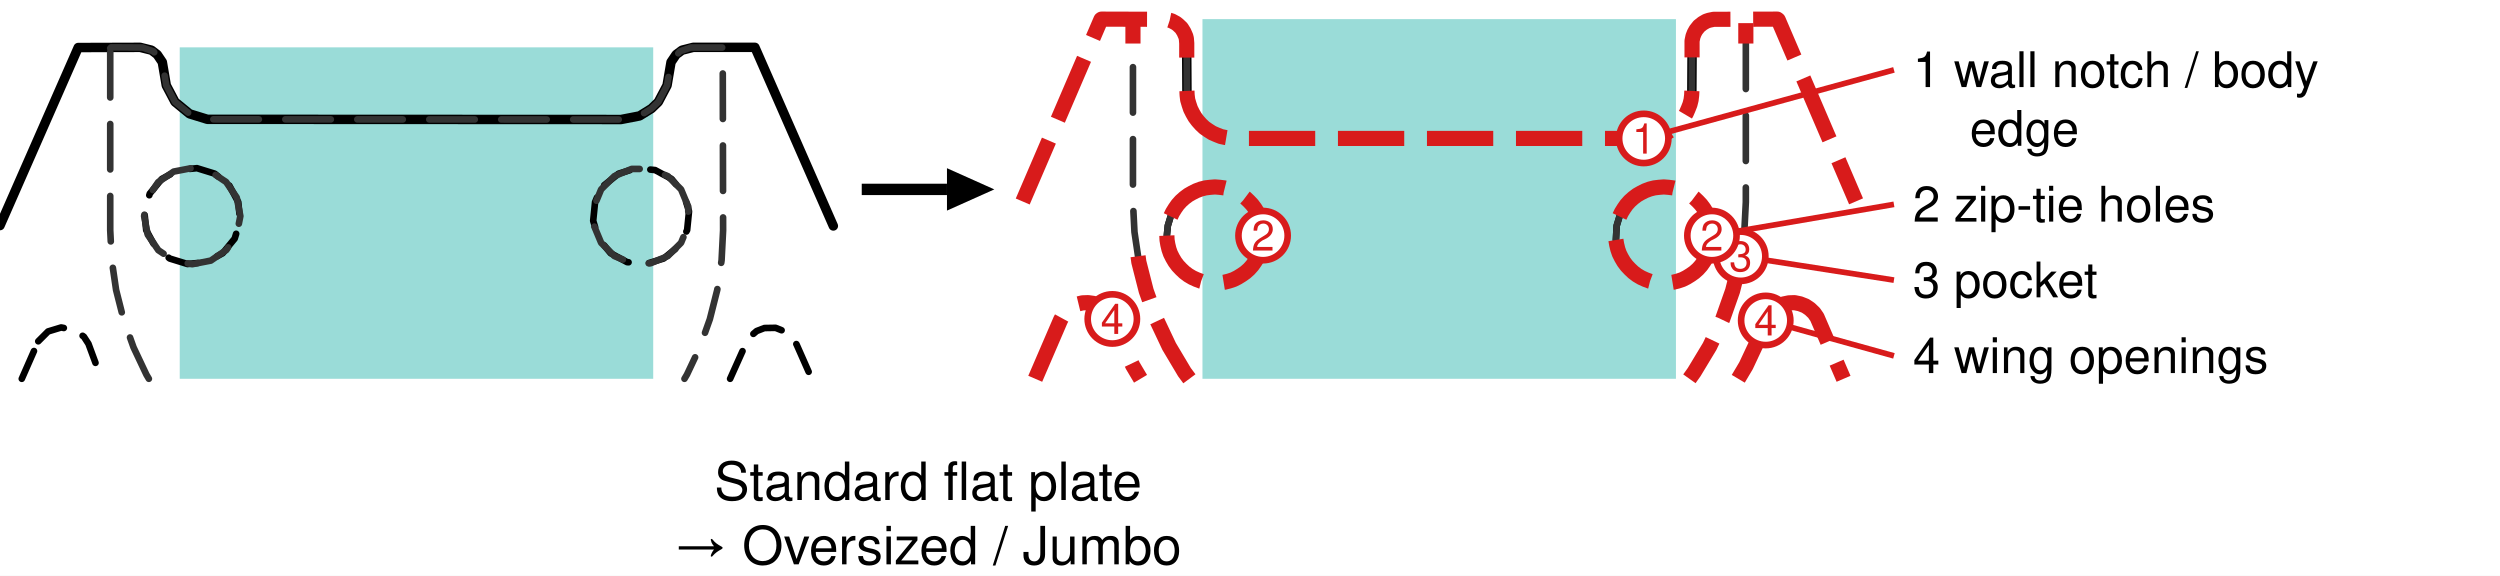
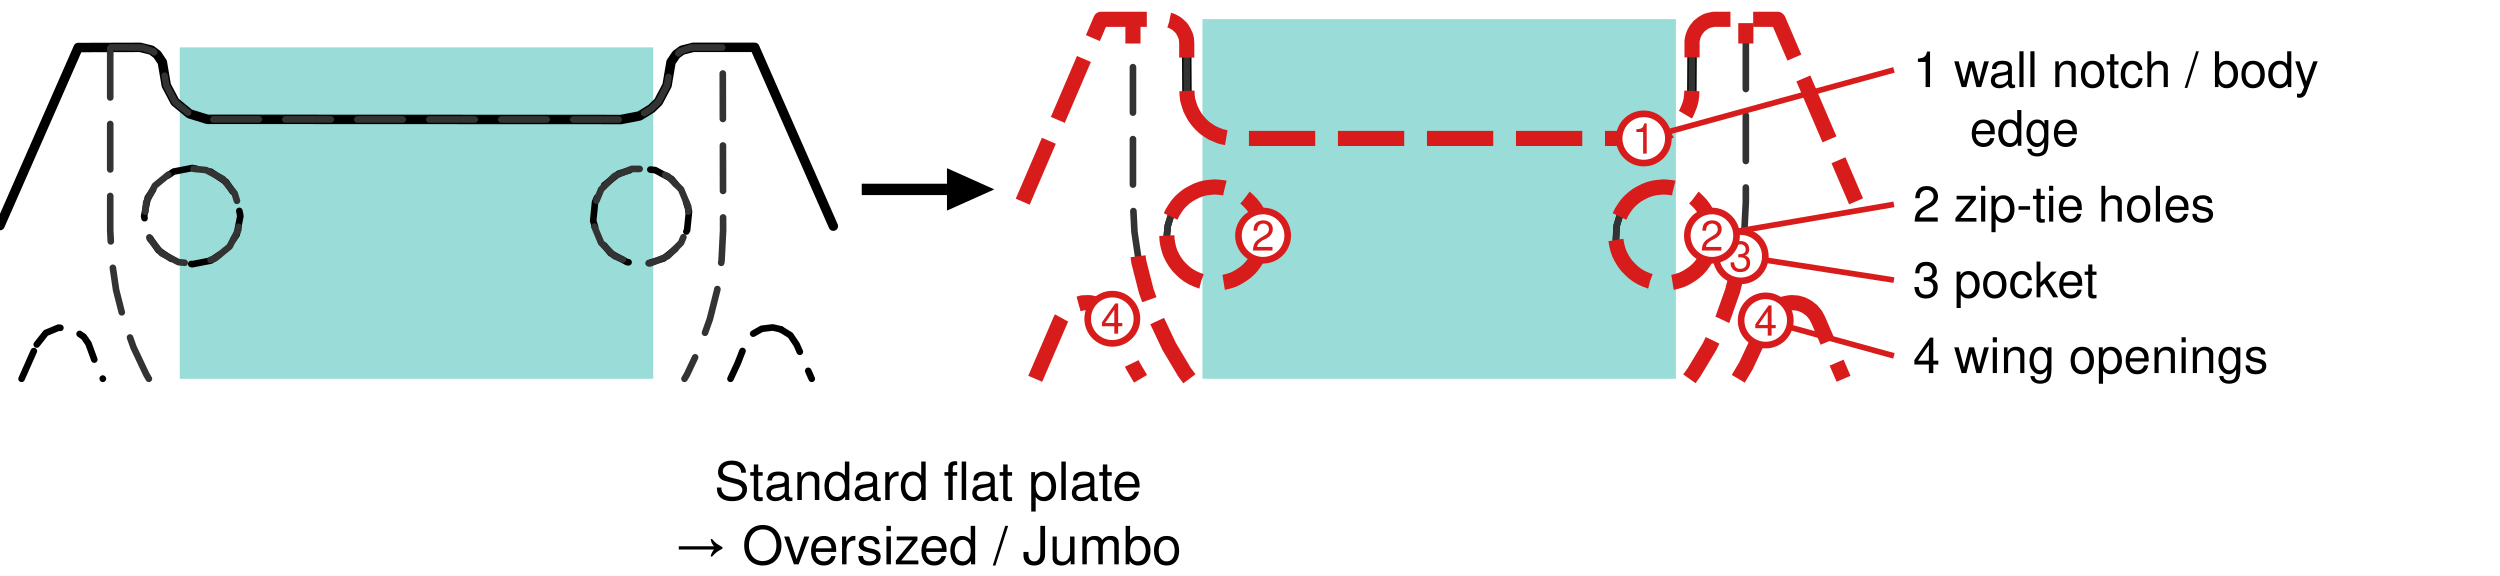
<svg xmlns="http://www.w3.org/2000/svg" width="132.00mm" height="30.40mm" viewBox="0 0 132.00 30.40" role="img">
  <rect width="132.00" height="30.40" fill="white" />
  <g class="panel" id="before">
    <path d="M 34.49 2.50 L 34.49 20.00 L 9.49 20.00 L 9.49 2.50 L 34.49 2.50 Z" fill="#20b2aa" fill-rule="evenodd" fill-opacity="0.45" stroke="none" />
-     <path d="M 0.00 11.91 L 4.13 2.51 L 7.40 2.50 L 8.00 2.65 L 8.30 2.88 L 8.57 3.28 L 8.78 4.51 L 9.24 5.38 L 10.01 6.01 L 10.95 6.30 L 32.79 6.31 L 33.77 6.12 L 34.40 5.73 L 34.76 5.38 L 35.22 4.51 L 35.43 3.28 L 35.70 2.88 L 36.01 2.65 L 36.60 2.50 L 39.86 2.50 L 44.00 11.93" fill="none" stroke="#000" stroke-width="0.5" stroke-linejoin="round" stroke-linecap="round" />
+     <path d="M 0.00 11.91 L 4.13 2.51 L 7.40 2.50 L 8.00 2.65 L 8.30 2.88 L 8.57 3.28 L 8.78 4.51 L 9.24 5.38 L 10.01 6.01 L 10.95 6.30 L 32.79 6.31 L 33.77 6.12 L 34.40 5.73 L 34.76 5.38 L 35.22 4.51 L 35.43 3.28 L 35.70 2.88 L 36.01 2.65 L 36.60 2.50 L 39.85 2.50 L 44.00 11.94" fill="none" stroke="#000" stroke-width="0.5" stroke-linejoin="round" stroke-linecap="round" />
    <path d="M 31.90 9.78 L 32.66 9.17 L 33.60 8.88 L 34.59 8.98 L 35.46 9.45 L 36.09 10.22 L 36.38 11.16 L 36.28 12.15 L 35.81 13.02 L 35.04 13.65 L 34.10 13.94 L 33.11 13.84 L 32.24 13.37 L 31.61 12.60 L 31.32 11.66 L 31.42 10.67 L 31.61 10.21 L 31.90 9.78 Z" fill="none" stroke="#000" stroke-width="0.35" stroke-linejoin="round" stroke-linecap="round" stroke-dasharray="1.6,1.1" />
-     <path d="M 38.55 20.00 L 39.51 17.86 L 39.95 17.48 L 40.36 17.32 L 40.95 17.31 L 41.50 17.53 L 41.83 17.81 L 42.06 18.19 L 42.86 20.00" fill="none" stroke="#000" stroke-width="0.35" stroke-linejoin="round" stroke-linecap="round" stroke-dasharray="1.6,1.1" />
-     <path d="M 2.02 18.02 L 2.54 17.50 L 3.23 17.29 L 3.95 17.43 L 4.43 17.78 L 4.67 18.15 L 5.05 19.18 L 5.43 20.00" fill="none" stroke="#000" stroke-width="0.35" stroke-linejoin="round" stroke-linecap="round" stroke-dasharray="1.6,1.1" />
-     <path d="M 1.15 20.00 L 2.02 18.02" fill="none" stroke="#000" stroke-width="0.35" stroke-linejoin="round" stroke-linecap="round" stroke-dasharray="1.6,1.1" />
-     <path d="M 12.11 9.80 L 12.58 10.67 L 12.68 11.66 L 12.39 12.60 L 11.76 13.37 L 10.89 13.84 L 9.90 13.94 L 8.96 13.65 L 8.19 13.02 L 7.72 12.15 L 7.62 11.16 L 7.91 10.22 L 8.54 9.45 L 9.41 8.98 L 10.40 8.88 L 11.34 9.17 L 12.11 9.80 Z" fill="none" stroke="#000" stroke-width="0.35" stroke-linejoin="round" stroke-linecap="round" stroke-dasharray="1.6,1.1" />
+     <path d="M 1.94 18.19 L 2.42 17.58 L 3.09 17.30 L 3.82 17.37 L 4.42 17.78 L 4.67 18.14 L 5.05 19.18 L 5.43 20.00" fill="none" stroke="#000" stroke-width="0.35" stroke-linejoin="round" stroke-linecap="round" stroke-dasharray="1.6,1.1" />
+     <path d="M 1.14 20.00 L 1.94 18.19" fill="none" stroke="#000" stroke-width="0.35" stroke-linejoin="round" stroke-linecap="round" stroke-dasharray="1.6,1.1" />
+     <path d="M 11.12 9.06 L 11.94 9.61 L 12.50 10.43 L 12.69 11.41 L 12.50 12.38 L 11.95 13.20 L 11.13 13.76 L 10.15 13.95 L 9.18 13.76 L 8.36 13.21 L 7.80 12.39 L 7.61 11.41 L 7.80 10.44 L 8.35 9.62 L 9.17 9.06 L 10.15 8.87 L 11.12 9.06 Z" fill="none" stroke="#000" stroke-width="0.35" stroke-linejoin="round" stroke-linecap="round" stroke-dasharray="1.6,1.1" />
+     <path d="M 41.23 17.39 L 41.73 17.70 L 42.06 18.19 L 42.86 20.00" fill="none" stroke="#000" stroke-width="0.35" stroke-linejoin="round" stroke-linecap="round" stroke-dasharray="1.6,1.1" />
+     <path d="M 38.57 20.00 L 38.95 19.18 L 39.42 17.98 L 39.71 17.65 L 40.22 17.36 L 40.80 17.29 L 41.23 17.39" fill="none" stroke="#000" stroke-width="0.35" stroke-linejoin="round" stroke-linecap="round" stroke-dasharray="1.6,1.1" />
    <path d="M 5.82 2.55 L 5.87 2.50 L 7.52 2.51 L 8.10 2.71 L 8.57 3.28 L 8.78 4.51 L 9.24 5.38 L 10.01 6.01 L 10.95 6.30 L 32.79 6.31 L 33.77 6.12 L 34.40 5.73 L 34.76 5.38 L 35.22 4.51 L 35.43 3.28 L 35.90 2.71 L 36.48 2.51 L 38.16 2.51 L 38.18 12.16 L 38.10 13.74 L 37.87 15.31 L 37.48 16.85 L 36.95 18.34 L 36.27 19.78 L 36.14 20.00" fill="none" stroke="#333333" stroke-width="0.35" stroke-linejoin="round" stroke-linecap="round" stroke-dasharray="2.4,1.4" />
    <path d="M 7.86 20.00 L 7.73 19.78 L 7.05 18.34 L 6.52 16.85 L 6.13 15.31 L 5.90 13.74 L 5.82 12.16 L 5.82 2.55" fill="none" stroke="#333333" stroke-width="0.35" stroke-linejoin="round" stroke-linecap="round" stroke-dasharray="2.4,1.4" />
    <path d="M 31.74 10.00 L 32.44 9.30 L 33.35 8.92 L 34.34 8.92 L 35.26 9.30 L 35.96 10.00 L 36.34 10.91 L 36.34 11.90 L 35.96 12.82 L 35.26 13.52 L 34.35 13.90 L 33.36 13.90 L 32.44 13.52 L 31.74 12.82 L 31.36 11.91 L 31.36 10.92 L 31.74 10.00 Z" fill="none" stroke="#333333" stroke-width="0.35" stroke-linejoin="round" stroke-linecap="round" stroke-dasharray="2.4,1.4" />
-     <path d="M 11.94 9.61 L 12.50 10.43 L 12.69 11.41 L 12.50 12.38 L 11.95 13.20 L 11.13 13.76 L 10.15 13.95 L 9.18 13.76 L 8.36 13.21 L 7.80 12.39 L 7.61 11.41 L 7.80 10.44 L 8.35 9.62 L 9.17 9.06 L 10.15 8.87 L 11.12 9.06 L 11.94 9.61 Z" fill="none" stroke="#333333" stroke-width="0.35" stroke-linejoin="round" stroke-linecap="round" stroke-dasharray="2.4,1.4" />
+     <path d="M 10.88 8.98 L 11.76 9.44 L 12.39 10.21 L 12.68 11.16 L 12.58 12.14 L 12.12 13.02 L 11.35 13.65 L 10.40 13.94 L 9.42 13.84 L 8.54 13.38 L 7.91 12.61 L 7.62 11.66 L 7.72 10.68 L 8.18 9.80 L 8.95 9.17 L 9.90 8.88 L 10.88 8.98 Z" fill="none" stroke="#333333" stroke-width="0.35" stroke-linejoin="round" stroke-linecap="round" stroke-dasharray="2.4,1.4" />
  </g>
  <g class="arrow">
    <line x1="45.50" y1="10.00" x2="50.00" y2="10.00" stroke="#000" stroke-width="0.6" />
    <polygon points="52.50,10.00 50.00,8.88 50.00,11.12" fill="#000" />
    <text x="49.00" y="26.40" font-family="Helvetica, Arial, sans-serif" font-size="2.80" text-anchor="middle" fill="#000">Standard flat plate</text>
    <text x="49.00" y="29.80" font-family="Helvetica, Arial, sans-serif" font-size="2.80" text-anchor="middle" fill="#000">→ Oversized / Jumbo</text>
  </g>
  <g class="panel" id="after" transform="translate(54.00 0)">
    <path d="M 34.49 1.01 L 34.49 20.00 L 9.49 20.00 L 9.49 1.01 L 34.49 1.01 Z" fill="#20b2aa" fill-rule="evenodd" fill-opacity="0.45" stroke="none" />
    <path d="M 8.66 3.04 L 8.67 4.80" fill="none" stroke="#000" stroke-width="0.5" stroke-linejoin="round" stroke-linecap="round" />
    <path d="M 35.33 4.80 L 35.34 3.03" fill="none" stroke="#000" stroke-width="0.5" stroke-linejoin="round" stroke-linecap="round" />
    <path d="M 31.32 12.67 L 31.36 11.92 L 31.51 11.43" fill="none" stroke="#000" stroke-width="0.35" stroke-linejoin="round" stroke-linecap="round" stroke-dasharray="1.6,1.1" />
    <path d="M 36.19 11.43 L 36.34 11.92 L 36.39 12.44" fill="none" stroke="#000" stroke-width="0.35" stroke-linejoin="round" stroke-linecap="round" stroke-dasharray="1.6,1.1" />
    <path d="M 7.61 12.44 L 7.66 11.92 L 7.81 11.43" fill="none" stroke="#000" stroke-width="0.35" stroke-linejoin="round" stroke-linecap="round" stroke-dasharray="1.6,1.1" />
    <path d="M 12.49 11.43 L 12.64 11.92 L 12.69 12.44" fill="none" stroke="#000" stroke-width="0.35" stroke-linejoin="round" stroke-linecap="round" stroke-dasharray="1.6,1.1" />
    <path d="M 6.09 13.53 L 5.90 12.25 L 5.82 10.67 L 5.82 2.30" fill="none" stroke="#333333" stroke-width="0.35" stroke-linejoin="round" stroke-linecap="round" stroke-dasharray="2.4,1.4" />
    <path d="M 8.66 3.04 L 8.67 4.80" fill="none" stroke="#333333" stroke-width="0.35" stroke-linejoin="round" stroke-linecap="round" stroke-dasharray="2.4,1.4" />
    <path d="M 35.33 4.80 L 35.34 3.03" fill="none" stroke="#333333" stroke-width="0.35" stroke-linejoin="round" stroke-linecap="round" stroke-dasharray="2.4,1.4" />
    <path d="M 38.18 2.30 L 38.18 10.67 L 38.10 12.25 L 37.91 13.53" fill="none" stroke="#333333" stroke-width="0.35" stroke-linejoin="round" stroke-linecap="round" stroke-dasharray="2.4,1.4" />
    <path d="M 31.32 12.67 L 31.36 11.92 L 31.51 11.43" fill="none" stroke="#333333" stroke-width="0.35" stroke-linejoin="round" stroke-linecap="round" stroke-dasharray="2.4,1.4" />
    <path d="M 36.19 11.43 L 36.34 11.92 L 36.39 12.44" fill="none" stroke="#333333" stroke-width="0.35" stroke-linejoin="round" stroke-linecap="round" stroke-dasharray="2.4,1.4" />
    <path d="M 7.61 12.44 L 7.66 11.92 L 7.81 11.43" fill="none" stroke="#333333" stroke-width="0.35" stroke-linejoin="round" stroke-linecap="round" stroke-dasharray="2.4,1.4" />
    <path d="M 12.49 11.43 L 12.64 11.92 L 12.69 12.44" fill="none" stroke="#333333" stroke-width="0.35" stroke-linejoin="round" stroke-linecap="round" stroke-dasharray="2.4,1.4" />
-     <path d="M 0.00 10.64 L 4.13 1.03 L 4.16 1.01 L 7.52 1.02 L 7.76 1.07 L 7.88 1.11 L 8.10 1.23 L 8.20 1.31 L 8.38 1.48 L 8.51 1.69 L 8.61 1.92 L 8.64 2.04 L 8.66 2.29 L 8.66 3.04" fill="none" stroke="#d81b1b" stroke-width="0.8" stroke-linecap="butt" stroke-linejoin="round" stroke-dasharray="3.5,1.2" />
-     <path d="M 0.66 20.00 L 2.00 16.89 L 2.17 16.58 L 2.36 16.37 L 2.60 16.19 L 2.87 16.06 L 3.16 15.99 L 3.45 15.98 L 3.74 16.02 L 4.02 16.12 L 4.27 16.27 L 4.49 16.47 L 4.58 16.58 L 4.73 16.84 L 5.04 17.69 L 5.81 19.31 L 6.22 20.00" fill="none" stroke="#d81b1b" stroke-width="0.8" stroke-linecap="butt" stroke-linejoin="round" stroke-dasharray="3.5,1.2" />
+     <path d="M 0.00 10.65 L 4.13 1.02 L 7.52 1.02 L 7.76 1.07 L 7.88 1.11 L 8.10 1.23 L 8.20 1.31 L 8.38 1.48 L 8.51 1.69 L 8.61 1.92 L 8.64 2.04 L 8.66 2.29 L 8.66 3.04" fill="none" stroke="#d81b1b" stroke-width="0.8" stroke-linecap="butt" stroke-linejoin="round" stroke-dasharray="3.5,1.2" />
+     <path d="M 0.66 20.00 L 2.00 16.89 L 2.17 16.58 L 2.26 16.47 L 2.48 16.27 L 2.73 16.12 L 2.87 16.07 L 3.16 15.99 L 3.45 15.98 L 3.60 15.99 L 3.88 16.06 L 4.02 16.12 L 4.27 16.27 L 4.49 16.47 L 4.66 16.71 L 4.73 16.83 L 5.04 17.69 L 5.82 19.32 L 6.22 20.00" fill="none" stroke="#d81b1b" stroke-width="0.8" stroke-linecap="butt" stroke-linejoin="round" stroke-dasharray="3.5,1.2" />
    <path d="M 5.82 2.30 L 5.82 1.22" fill="none" stroke="#d81b1b" stroke-width="0.8" stroke-linecap="butt" stroke-linejoin="round" stroke-dasharray="3.5,1.2" />
    <path d="M 37.91 13.53 L 37.87 13.82 L 37.48 15.36 L 36.95 16.86 L 36.27 18.29 L 35.45 19.65 L 35.20 20.00" fill="none" stroke="#d81b1b" stroke-width="0.8" stroke-linecap="butt" stroke-linejoin="round" stroke-dasharray="3.5,1.2" />
    <path d="M 8.80 20.00 L 8.54 19.65 L 7.73 18.29 L 7.05 16.85 L 6.52 15.36 L 6.13 13.83 L 6.09 13.53" fill="none" stroke="#d81b1b" stroke-width="0.8" stroke-linecap="butt" stroke-linejoin="round" stroke-dasharray="3.5,1.2" />
    <path d="M 12.69 12.44 L 12.68 12.66 L 12.64 12.91 L 12.58 13.15 L 12.50 13.38 L 12.39 13.61 L 12.26 13.82 L 12.12 14.02 L 11.95 14.21 L 11.76 14.38 L 11.56 14.52 L 11.35 14.65 L 11.13 14.76 L 10.89 14.84 L 10.65 14.90 L 10.40 14.94 L 10.15 14.95 L 9.90 14.94 L 9.66 14.91 L 9.42 14.85 L 9.18 14.76 L 8.96 14.66 L 8.74 14.53 L 8.54 14.38 L 8.36 14.21 L 8.19 14.03 L 8.04 13.83 L 7.91 13.61 L 7.80 13.39 L 7.72 13.16 L 7.66 12.91 L 7.62 12.67 L 7.61 12.44" fill="none" stroke="#d81b1b" stroke-width="0.8" stroke-linecap="butt" stroke-linejoin="round" stroke-dasharray="3.5,1.2" />
    <path d="M 7.81 11.43 L 7.91 11.22 L 8.04 11.01 L 8.18 10.81 L 8.35 10.62 L 8.54 10.45 L 8.74 10.30 L 8.95 10.18 L 9.17 10.07 L 9.41 9.98 L 9.65 9.92 L 9.90 9.89 L 10.15 9.87 L 10.40 9.89 L 10.64 9.92 L 10.88 9.98 L 11.12 10.07 L 11.34 10.17 L 11.56 10.30 L 11.76 10.45 L 11.94 10.62 L 12.11 10.80 L 12.26 11.00 L 12.39 11.21 L 12.49 11.43" fill="none" stroke="#d81b1b" stroke-width="0.8" stroke-linecap="butt" stroke-linejoin="round" stroke-dasharray="3.5,1.2" />
    <path d="M 8.67 4.80 L 8.68 5.02 L 8.71 5.27 L 8.78 5.51 L 8.86 5.75 L 8.97 5.97 L 9.09 6.18 L 9.24 6.38 L 9.41 6.57 L 9.59 6.74 L 9.79 6.88 L 10.01 7.02 L 10.24 7.12 L 10.47 7.21 L 10.71 7.26 L 10.95 7.30 L 11.21 7.31 L 32.79 7.31 L 33.05 7.30 L 33.29 7.26 L 33.53 7.21 L 33.77 7.12 L 33.99 7.02 L 34.20 6.89 L 34.41 6.74 L 34.59 6.57 L 34.76 6.39 L 34.91 6.19 L 35.04 5.97 L 35.14 5.74 L 35.23 5.51 L 35.29 5.27 L 35.32 5.02 L 35.33 4.80" fill="none" stroke="#d81b1b" stroke-width="0.8" stroke-linecap="butt" stroke-linejoin="round" stroke-dasharray="3.5,1.2" />
    <path d="M 36.39 12.44 L 36.38 12.66 L 36.34 12.91 L 36.28 13.15 L 36.20 13.38 L 36.09 13.61 L 35.96 13.82 L 35.82 14.02 L 35.65 14.21 L 35.46 14.38 L 35.26 14.52 L 35.05 14.65 L 34.83 14.76 L 34.59 14.84 L 34.35 14.90 L 34.10 14.94 L 33.85 14.95 L 33.60 14.94 L 33.36 14.91 L 33.12 14.85 L 32.88 14.76 L 32.66 14.66 L 32.44 14.53 L 32.24 14.38 L 32.06 14.21 L 31.89 14.03 L 31.74 13.83 L 31.61 13.61 L 31.50 13.39 L 31.42 13.16 L 31.36 12.91 L 31.32 12.67" fill="none" stroke="#d81b1b" stroke-width="0.8" stroke-linecap="butt" stroke-linejoin="round" stroke-dasharray="3.5,1.2" />
    <path d="M 31.51 11.43 L 31.61 11.22 L 31.74 11.01 L 31.88 10.81 L 32.05 10.62 L 32.24 10.45 L 32.44 10.30 L 32.65 10.18 L 32.87 10.07 L 33.11 9.98 L 33.35 9.92 L 33.60 9.89 L 33.85 9.87 L 34.10 9.89 L 34.34 9.92 L 34.58 9.98 L 34.82 10.07 L 35.04 10.17 L 35.26 10.30 L 35.46 10.45 L 35.64 10.62 L 35.81 10.80 L 35.96 11.00 L 36.09 11.21 L 36.19 11.43" fill="none" stroke="#d81b1b" stroke-width="0.8" stroke-linecap="butt" stroke-linejoin="round" stroke-dasharray="3.5,1.2" />
-     <path d="M 35.34 3.03 L 35.34 2.16 L 35.39 1.92 L 35.46 1.74 L 35.55 1.58 L 35.71 1.38 L 35.90 1.23 L 36.09 1.12 L 36.24 1.07 L 36.48 1.02 L 39.84 1.01 L 39.89 1.05 L 44.00 10.63" fill="none" stroke="#d81b1b" stroke-width="0.8" stroke-linecap="butt" stroke-linejoin="round" stroke-dasharray="3.5,1.2" />
-     <path d="M 37.78 20.00 L 38.19 19.31 L 38.95 17.69 L 39.23 16.92 L 39.37 16.66 L 39.46 16.54 L 39.66 16.33 L 39.90 16.16 L 40.17 16.05 L 40.46 15.99 L 40.75 15.98 L 41.04 16.04 L 41.32 16.15 L 41.56 16.31 L 41.78 16.52 L 41.94 16.75 L 42.00 16.89 L 43.34 20.00" fill="none" stroke="#d81b1b" stroke-width="0.8" stroke-linecap="butt" stroke-linejoin="round" stroke-dasharray="3.5,1.2" />
+     <path d="M 35.34 3.03 L 35.34 2.16 L 35.39 1.92 L 35.46 1.74 L 35.55 1.58 L 35.71 1.38 L 35.90 1.23 L 36.09 1.12 L 36.24 1.07 L 36.48 1.02 L 39.86 1.02 L 39.89 1.05 L 44.00 10.63" fill="none" stroke="#d81b1b" stroke-width="0.8" stroke-linecap="butt" stroke-linejoin="round" stroke-dasharray="3.5,1.2" />
+     <path d="M 37.78 20.00 L 38.19 19.31 L 38.95 17.69 L 39.23 16.92 L 39.37 16.66 L 39.55 16.43 L 39.77 16.24 L 39.90 16.16 L 40.17 16.05 L 40.46 15.99 L 40.61 15.98 L 40.90 16.00 L 41.18 16.08 L 41.44 16.22 L 41.67 16.40 L 41.86 16.63 L 42.00 16.89 L 43.34 20.00" fill="none" stroke="#d81b1b" stroke-width="0.8" stroke-linecap="butt" stroke-linejoin="round" stroke-dasharray="3.5,1.2" />
    <path d="M 38.18 1.22 L 38.18 2.30" fill="none" stroke="#d81b1b" stroke-width="0.8" stroke-linecap="butt" stroke-linejoin="round" stroke-dasharray="3.5,1.2" />
-     <circle cx="4.73" cy="16.84" r="1.3" fill="white" stroke="#d81b1b" stroke-width="0.35" />
-     <text x="4.73" y="17.63" font-family="Helvetica, Arial, sans-serif" font-size="2.20" text-anchor="middle" fill="#d81b1b">4</text>
+     <circle cx="4.73" cy="16.83" r="1.3" fill="white" stroke="#d81b1b" stroke-width="0.35" />
+     <text x="4.73" y="17.62" font-family="Helvetica, Arial, sans-serif" font-size="2.20" text-anchor="middle" fill="#d81b1b">4</text>
    <circle cx="12.69" cy="12.44" r="1.3" fill="white" stroke="#d81b1b" stroke-width="0.35" />
    <text x="12.69" y="13.23" font-family="Helvetica, Arial, sans-serif" font-size="2.20" text-anchor="middle" fill="#d81b1b">2</text>
    <circle cx="32.79" cy="7.31" r="1.3" fill="white" stroke="#d81b1b" stroke-width="0.35" />
    <text x="32.79" y="8.11" font-family="Helvetica, Arial, sans-serif" font-size="2.20" text-anchor="middle" fill="#d81b1b">1</text>
    <circle cx="39.23" cy="16.92" r="1.3" fill="white" stroke="#d81b1b" stroke-width="0.35" />
-     <text x="39.23" y="17.71" font-family="Helvetica, Arial, sans-serif" font-size="2.20" text-anchor="middle" fill="#d81b1b">4</text>
+     <text x="39.23" y="17.72" font-family="Helvetica, Arial, sans-serif" font-size="2.20" text-anchor="middle" fill="#d81b1b">4</text>
    <circle cx="37.91" cy="13.53" r="1.3" fill="white" stroke="#d81b1b" stroke-width="0.35" />
    <text x="37.91" y="14.32" font-family="Helvetica, Arial, sans-serif" font-size="2.20" text-anchor="middle" fill="#d81b1b">3</text>
    <circle cx="36.39" cy="12.44" r="1.3" fill="white" stroke="#d81b1b" stroke-width="0.35" />
    <text x="36.39" y="13.23" font-family="Helvetica, Arial, sans-serif" font-size="2.20" text-anchor="middle" fill="#d81b1b">2</text>
  </g>
  <g class="key">
    <text x="101.00" y="4.60" font-family="Helvetica, Arial, sans-serif" font-size="2.60" text-anchor="start" fill="#000">1 wall notch / body</text>
    <text x="104.00" y="7.70" font-family="Helvetica, Arial, sans-serif" font-size="2.60" text-anchor="start" fill="#000">edge</text>
    <text x="101.00" y="11.70" font-family="Helvetica, Arial, sans-serif" font-size="2.60" text-anchor="start" fill="#000">2 zip-tie holes</text>
    <text x="101.00" y="15.70" font-family="Helvetica, Arial, sans-serif" font-size="2.60" text-anchor="start" fill="#000">3 pocket</text>
    <text x="101.00" y="19.70" font-family="Helvetica, Arial, sans-serif" font-size="2.60" text-anchor="start" fill="#000">4 wing openings</text>
  </g>
  <g class="leaders">
    <line x1="88.05" y1="6.97" x2="100.00" y2="3.69" stroke="#d81b1b" stroke-width="0.3" />
    <line x1="91.67" y1="12.22" x2="100.00" y2="10.79" stroke="#d81b1b" stroke-width="0.3" />
    <line x1="93.20" y1="13.73" x2="100.00" y2="14.79" stroke="#d81b1b" stroke-width="0.3" />
-     <line x1="94.49" y1="17.26" x2="100.00" y2="18.79" stroke="#d81b1b" stroke-width="0.3" />
+     <line x1="94.48" y1="17.27" x2="100.00" y2="18.79" stroke="#d81b1b" stroke-width="0.3" />
  </g>
</svg>
